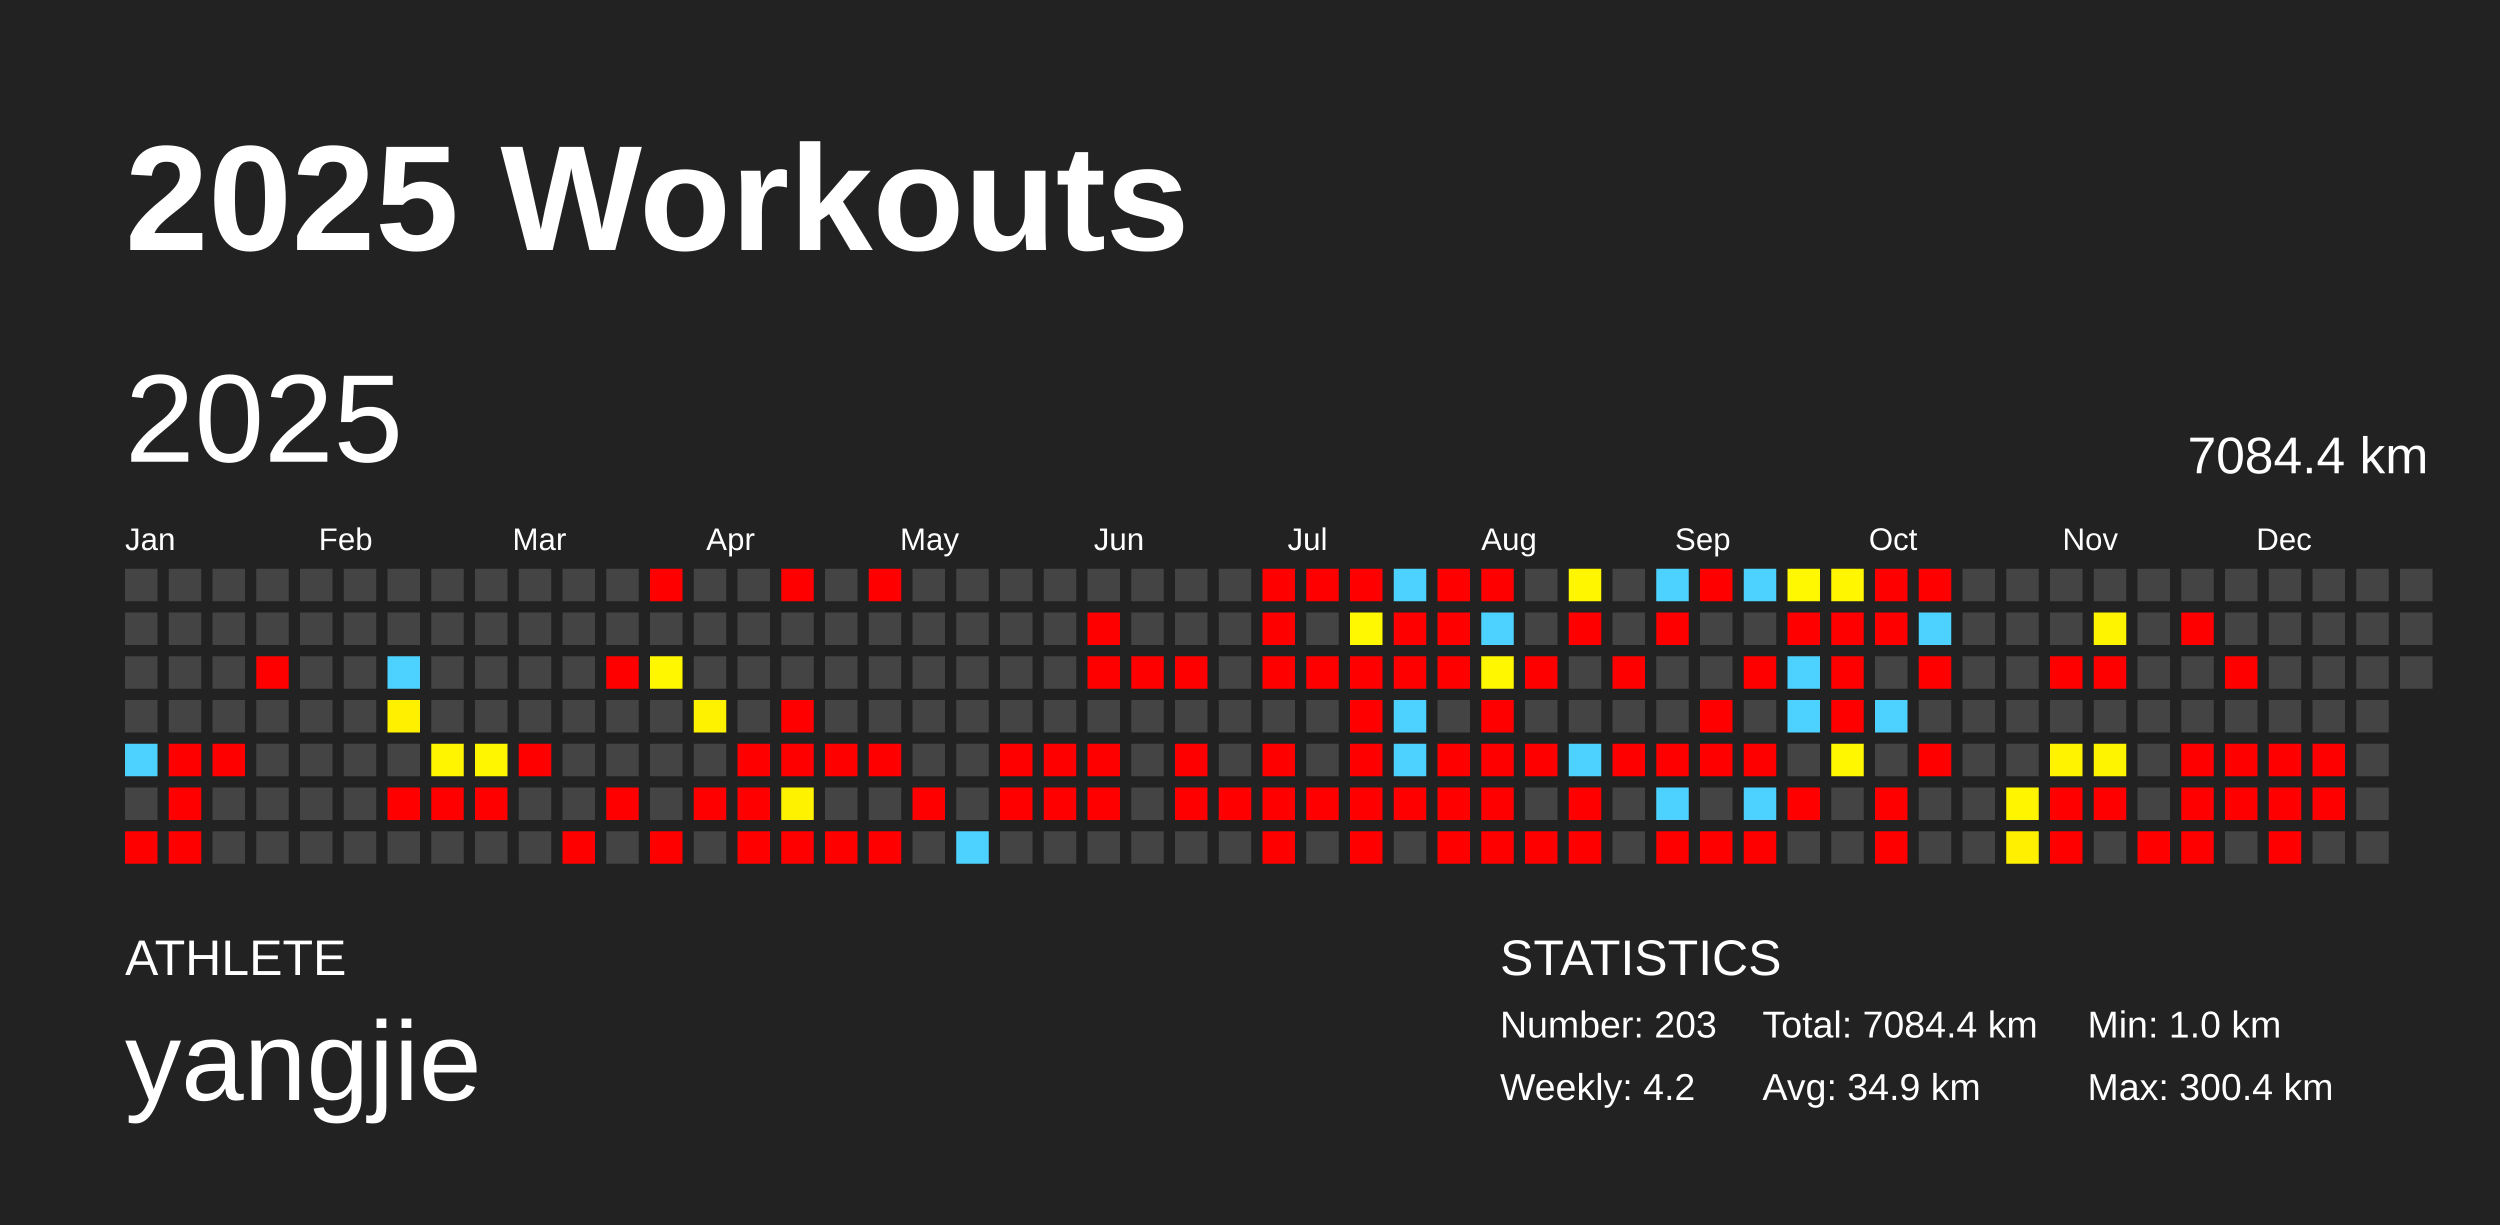
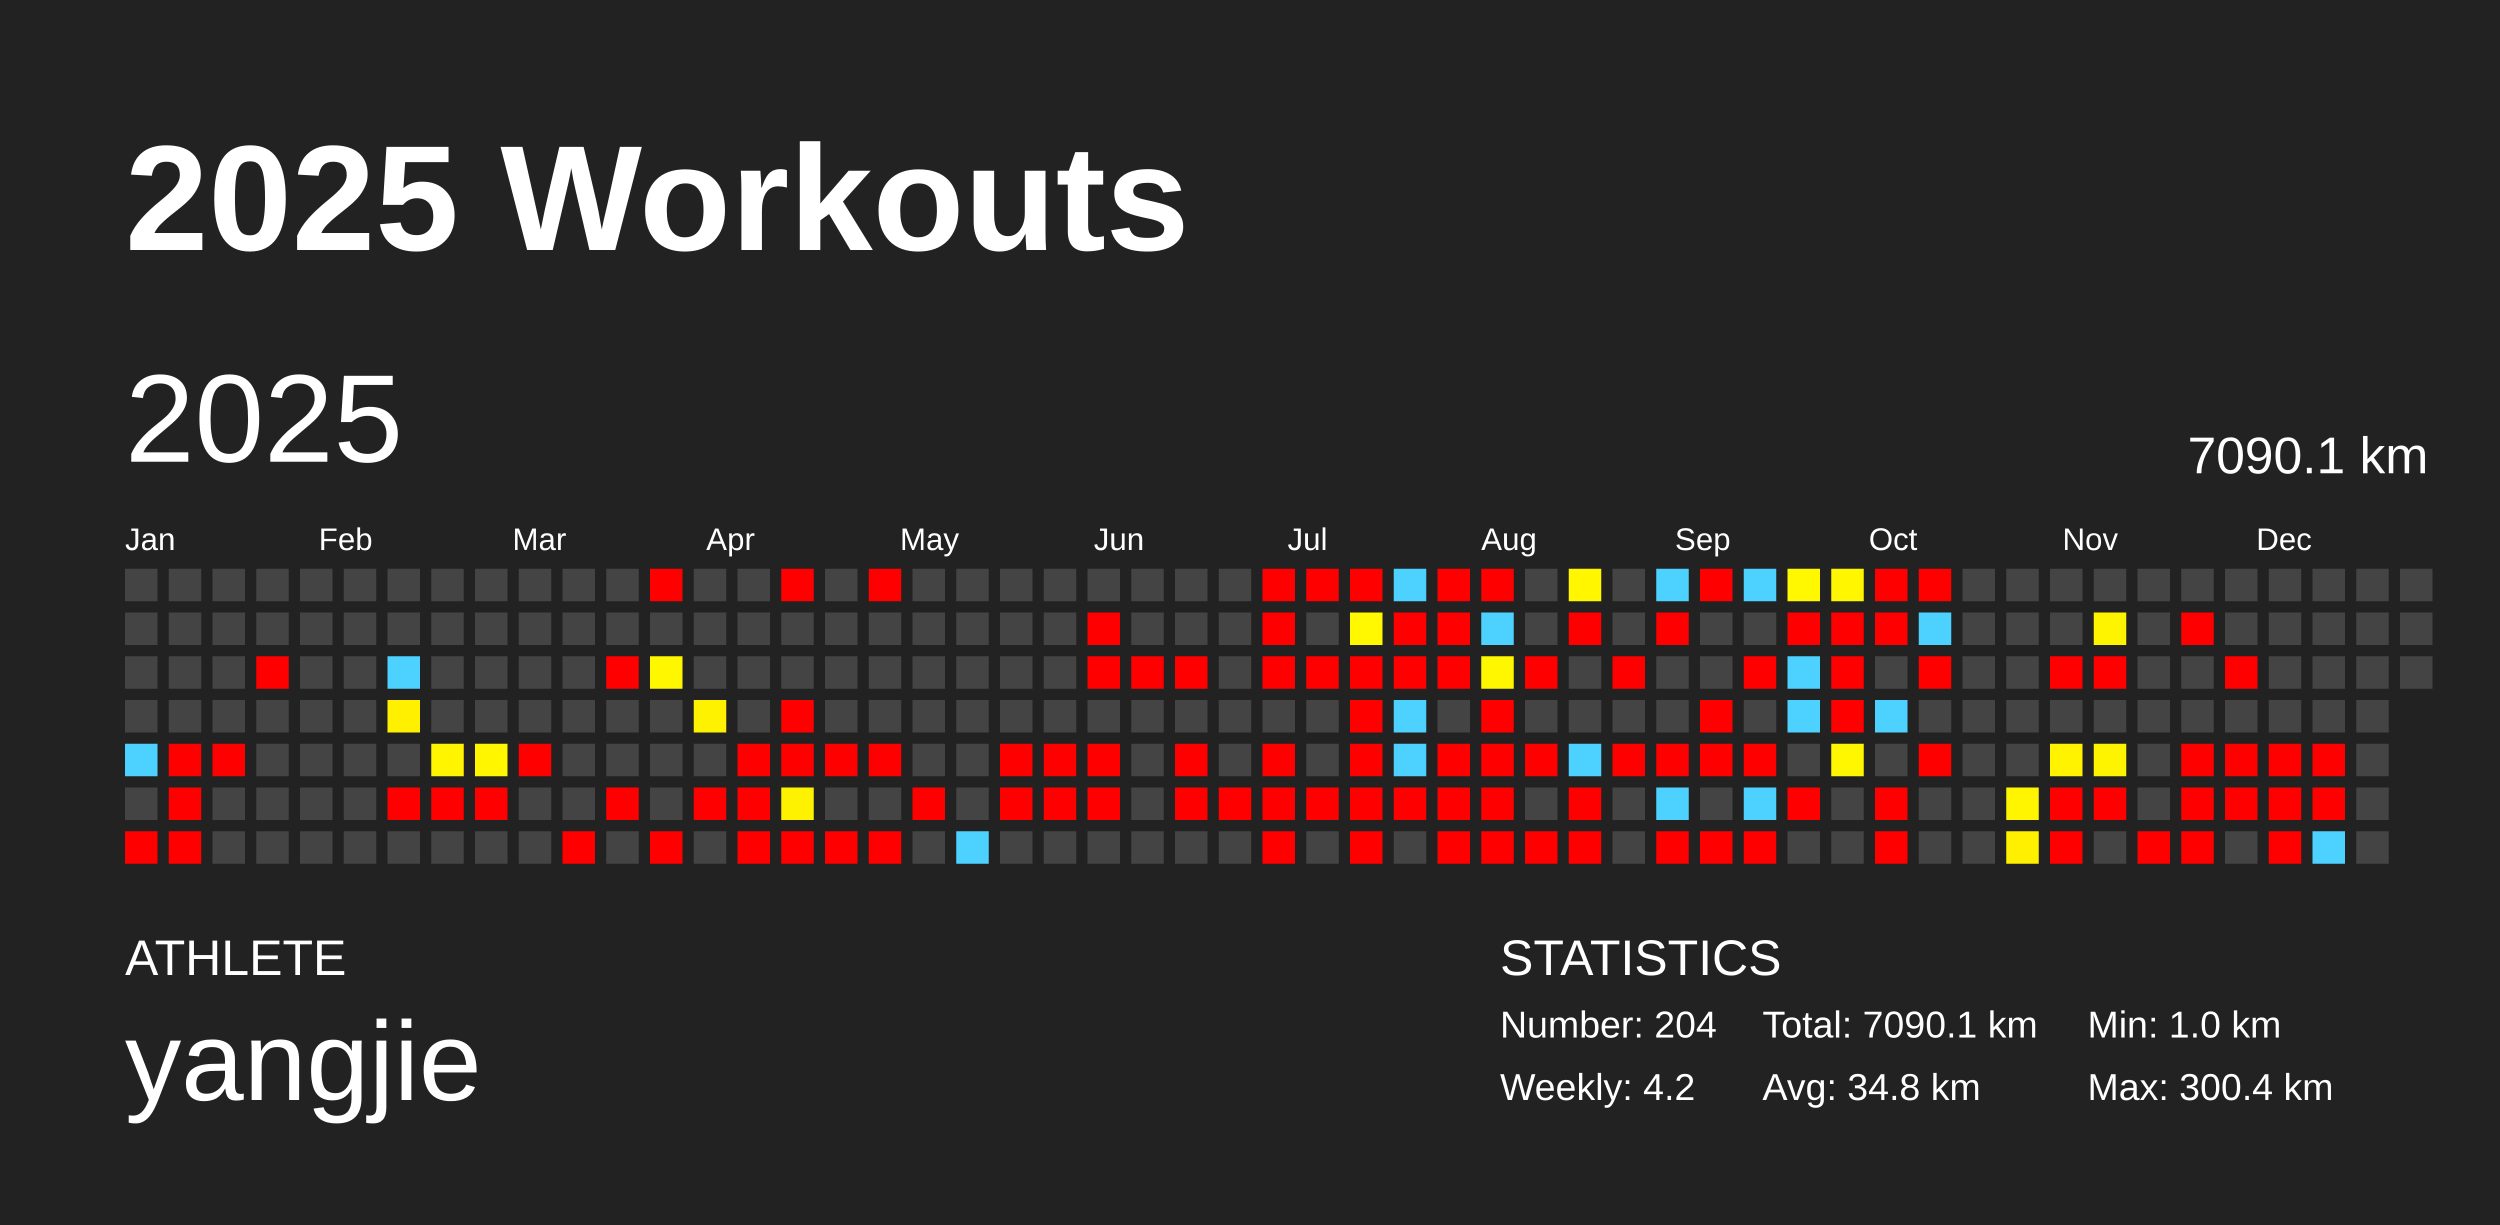
<svg xmlns="http://www.w3.org/2000/svg" baseProfile="full" height="98mm" version="1.1" viewBox="0,0,200,98" width="200mm">
  <defs />
  <rect fill="#222222" height="98" width="200" x="0" y="0" />
  <text fill="#FFFFFF" style="font-size:12px; font-family:Arial; font-weight:bold;" x="10" y="20">2025 Workouts</text>
  <text fill="#FFFFFF" style="font-size:4px; font-family:Arial" x="10" y="78">ATHLETE</text>
  <text fill="#FFFFFF" style="font-size:9px; font-family:Arial" x="10" y="88">yangjie</text>
  <text fill="#FFFFFF" style="font-size:4px; font-family:Arial" x="120" y="78">STATISTICS</text>
-   <text fill="#FFFFFF" style="font-size:3px; font-family:Arial" x="120" y="83">Number: 203</text>
+   <text fill="#FFFFFF" style="font-size:3px; font-family:Arial" x="120" y="83">Number: 204</text>
  <text fill="#FFFFFF" style="font-size:3px; font-family:Arial" x="120" y="88">Weekly: 4.2</text>
-   <text fill="#FFFFFF" style="font-size:3px; font-family:Arial" x="141" y="83">Total: 7084.4 km</text>
-   <text fill="#FFFFFF" style="font-size:3px; font-family:Arial" x="141" y="88">Avg: 34.9 km</text>
+   <text fill="#FFFFFF" style="font-size:3px; font-family:Arial" x="141" y="83">Total: 7090.1 km</text>
+   <text fill="#FFFFFF" style="font-size:3px; font-family:Arial" x="141" y="88">Avg: 34.8 km</text>
  <text fill="#FFFFFF" style="font-size:3px; font-family:Arial" x="167" y="83">Min: 1.0 km</text>
  <text fill="#FFFFFF" style="font-size:3px; font-family:Arial" x="167" y="88">Max: 300.4 km</text>
  <text dominant-baseline="hanging" fill="#FFFFFF" style="font-size:10.0px; font-family:Arial;" x="10" y="30">2025</text>
-   <text dominant-baseline="hanging" fill="#FFFFFF" style="font-size:4.125px; font-family:Arial;" x="175" y="35">7084.4 km</text>
+   <text dominant-baseline="hanging" fill="#FFFFFF" style="font-size:4.125px; font-family:Arial;" x="175" y="35">7090.1 km</text>
  <text fill="#FFFFFF" style="font-size:2.5px; font-family:Arial" x="10.0" y="44">Jan</text>
  <text fill="#FFFFFF" style="font-size:2.5px; font-family:Arial" x="25.5" y="44">Feb</text>
  <text fill="#FFFFFF" style="font-size:2.5px; font-family:Arial" x="41.0" y="44">Mar</text>
  <text fill="#FFFFFF" style="font-size:2.5px; font-family:Arial" x="56.5" y="44">Apr</text>
  <text fill="#FFFFFF" style="font-size:2.5px; font-family:Arial" x="72.0" y="44">May</text>
  <text fill="#FFFFFF" style="font-size:2.5px; font-family:Arial" x="87.5" y="44">Jun</text>
  <text fill="#FFFFFF" style="font-size:2.5px; font-family:Arial" x="103.0" y="44">Jul</text>
  <text fill="#FFFFFF" style="font-size:2.5px; font-family:Arial" x="118.5" y="44">Aug</text>
  <text fill="#FFFFFF" style="font-size:2.5px; font-family:Arial" x="134.0" y="44">Sep</text>
  <text fill="#FFFFFF" style="font-size:2.5px; font-family:Arial" x="149.5" y="44">Oct</text>
  <text fill="#FFFFFF" style="font-size:2.5px; font-family:Arial" x="165.0" y="44">Nov</text>
  <text fill="#FFFFFF" style="font-size:2.5px; font-family:Arial" x="180.5" y="44">Dec</text>
  <rect fill="#444444" height="2.6" width="2.6" x="10.0" y="45.5" />
  <rect fill="#444444" height="2.6" width="2.6" x="10.0" y="49.0" />
  <rect fill="#444444" height="2.6" width="2.6" x="10.0" y="52.5" />
  <rect fill="#444444" height="2.6" width="2.6" x="10.0" y="56.0" />
  <rect fill="#4dd2ff" height="2.6" width="2.6" x="10.0" y="59.5" />
  <rect fill="#444444" height="2.6" width="2.6" x="10.0" y="63.0" />
  <rect fill="red" height="2.6" width="2.6" x="10.0" y="66.5" />
  <rect fill="#444444" height="2.6" width="2.6" x="13.5" y="45.5" />
  <rect fill="#444444" height="2.6" width="2.6" x="13.5" y="49.0" />
  <rect fill="#444444" height="2.6" width="2.6" x="13.5" y="52.5" />
  <rect fill="#444444" height="2.6" width="2.6" x="13.5" y="56.0" />
  <rect fill="red" height="2.6" width="2.6" x="13.5" y="59.5" />
  <rect fill="red" height="2.6" width="2.6" x="13.5" y="63.0" />
  <rect fill="red" height="2.6" width="2.6" x="13.5" y="66.5" />
  <rect fill="#444444" height="2.6" width="2.6" x="17.0" y="45.5" />
  <rect fill="#444444" height="2.6" width="2.6" x="17.0" y="49.0" />
  <rect fill="#444444" height="2.6" width="2.6" x="17.0" y="52.5" />
  <rect fill="#444444" height="2.6" width="2.6" x="17.0" y="56.0" />
  <rect fill="red" height="2.6" width="2.6" x="17.0" y="59.5" />
  <rect fill="#444444" height="2.6" width="2.6" x="17.0" y="63.0" />
  <rect fill="#444444" height="2.6" width="2.6" x="17.0" y="66.5" />
  <rect fill="#444444" height="2.6" width="2.6" x="20.5" y="45.5" />
  <rect fill="#444444" height="2.6" width="2.6" x="20.5" y="49.0" />
  <rect fill="red" height="2.6" width="2.6" x="20.5" y="52.5" />
  <rect fill="#444444" height="2.6" width="2.6" x="20.5" y="56.0" />
  <rect fill="#444444" height="2.6" width="2.6" x="20.5" y="59.5" />
  <rect fill="#444444" height="2.6" width="2.6" x="20.5" y="63.0" />
  <rect fill="#444444" height="2.6" width="2.6" x="20.5" y="66.5" />
  <rect fill="#444444" height="2.6" width="2.6" x="24.0" y="45.5" />
  <rect fill="#444444" height="2.6" width="2.6" x="24.0" y="49.0" />
  <rect fill="#444444" height="2.6" width="2.6" x="24.0" y="52.5" />
  <rect fill="#444444" height="2.6" width="2.6" x="24.0" y="56.0" />
  <rect fill="#444444" height="2.6" width="2.6" x="24.0" y="59.5" />
  <rect fill="#444444" height="2.6" width="2.6" x="24.0" y="63.0" />
  <rect fill="#444444" height="2.6" width="2.6" x="24.0" y="66.5" />
  <rect fill="#444444" height="2.6" width="2.6" x="27.5" y="45.5" />
  <rect fill="#444444" height="2.6" width="2.6" x="27.5" y="49.0" />
  <rect fill="#444444" height="2.6" width="2.6" x="27.5" y="52.5" />
  <rect fill="#444444" height="2.6" width="2.6" x="27.5" y="56.0" />
  <rect fill="#444444" height="2.6" width="2.6" x="27.5" y="59.5" />
  <rect fill="#444444" height="2.6" width="2.6" x="27.5" y="63.0" />
  <rect fill="#444444" height="2.6" width="2.6" x="27.5" y="66.5" />
  <rect fill="#444444" height="2.6" width="2.6" x="31.0" y="45.5" />
  <rect fill="#444444" height="2.6" width="2.6" x="31.0" y="49.0" />
  <rect fill="#4dd2ff" height="2.6" width="2.6" x="31.0" y="52.5" />
  <rect fill="#fff000" height="2.6" width="2.6" x="31.0" y="56.0" />
  <rect fill="#444444" height="2.6" width="2.6" x="31.0" y="59.5" />
  <rect fill="red" height="2.6" width="2.6" x="31.0" y="63.0" />
  <rect fill="#444444" height="2.6" width="2.6" x="31.0" y="66.5" />
  <rect fill="#444444" height="2.6" width="2.6" x="34.5" y="45.5" />
  <rect fill="#444444" height="2.6" width="2.6" x="34.5" y="49.0" />
  <rect fill="#444444" height="2.6" width="2.6" x="34.5" y="52.5" />
  <rect fill="#444444" height="2.6" width="2.6" x="34.5" y="56.0" />
  <rect fill="#fff500" height="2.6" width="2.6" x="34.5" y="59.5" />
  <rect fill="red" height="2.6" width="2.6" x="34.5" y="63.0" />
  <rect fill="#444444" height="2.6" width="2.6" x="34.5" y="66.5" />
  <rect fill="#444444" height="2.6" width="2.6" x="38.0" y="45.5" />
  <rect fill="#444444" height="2.6" width="2.6" x="38.0" y="49.0" />
  <rect fill="#444444" height="2.6" width="2.6" x="38.0" y="52.5" />
  <rect fill="#444444" height="2.6" width="2.6" x="38.0" y="56.0" />
  <rect fill="#fff600" height="2.6" width="2.6" x="38.0" y="59.5" />
  <rect fill="red" height="2.6" width="2.6" x="38.0" y="63.0" />
  <rect fill="#444444" height="2.6" width="2.6" x="38.0" y="66.5" />
  <rect fill="#444444" height="2.6" width="2.6" x="41.5" y="45.5" />
  <rect fill="#444444" height="2.6" width="2.6" x="41.5" y="49.0" />
  <rect fill="#444444" height="2.6" width="2.6" x="41.5" y="52.5" />
  <rect fill="#444444" height="2.6" width="2.6" x="41.5" y="56.0" />
  <rect fill="red" height="2.6" width="2.6" x="41.5" y="59.5" />
  <rect fill="#444444" height="2.6" width="2.6" x="41.5" y="63.0" />
  <rect fill="#444444" height="2.6" width="2.6" x="41.5" y="66.5" />
  <rect fill="#444444" height="2.6" width="2.6" x="45.0" y="45.5" />
  <rect fill="#444444" height="2.6" width="2.6" x="45.0" y="49.0" />
  <rect fill="#444444" height="2.6" width="2.6" x="45.0" y="52.5" />
  <rect fill="#444444" height="2.6" width="2.6" x="45.0" y="56.0" />
  <rect fill="#444444" height="2.6" width="2.6" x="45.0" y="59.5" />
  <rect fill="#444444" height="2.6" width="2.6" x="45.0" y="63.0" />
  <rect fill="red" height="2.6" width="2.6" x="45.0" y="66.5" />
  <rect fill="#444444" height="2.6" width="2.6" x="48.5" y="45.5" />
  <rect fill="#444444" height="2.6" width="2.6" x="48.5" y="49.0" />
  <rect fill="red" height="2.6" width="2.6" x="48.5" y="52.5" />
  <rect fill="#444444" height="2.6" width="2.6" x="48.5" y="56.0" />
  <rect fill="#444444" height="2.6" width="2.6" x="48.5" y="59.5" />
  <rect fill="red" height="2.6" width="2.6" x="48.5" y="63.0" />
  <rect fill="#444444" height="2.6" width="2.6" x="48.5" y="66.5" />
  <rect fill="red" height="2.6" width="2.6" x="52.0" y="45.5" />
  <rect fill="#444444" height="2.6" width="2.6" x="52.0" y="49.0" />
  <rect fill="#fff700" height="2.6" width="2.6" x="52.0" y="52.5" />
  <rect fill="#444444" height="2.6" width="2.6" x="52.0" y="56.0" />
  <rect fill="#444444" height="2.6" width="2.6" x="52.0" y="59.5" />
  <rect fill="#444444" height="2.6" width="2.6" x="52.0" y="63.0" />
  <rect fill="red" height="2.6" width="2.6" x="52.0" y="66.5" />
  <rect fill="#444444" height="2.6" width="2.6" x="55.5" y="45.5" />
  <rect fill="#444444" height="2.6" width="2.6" x="55.5" y="49.0" />
  <rect fill="#444444" height="2.6" width="2.6" x="55.5" y="52.5" />
  <rect fill="#fff200" height="2.6" width="2.6" x="55.5" y="56.0" />
  <rect fill="#444444" height="2.6" width="2.6" x="55.5" y="59.5" />
  <rect fill="red" height="2.6" width="2.6" x="55.5" y="63.0" />
  <rect fill="#444444" height="2.6" width="2.6" x="55.5" y="66.5" />
  <rect fill="#444444" height="2.6" width="2.6" x="59.0" y="45.5" />
  <rect fill="#444444" height="2.6" width="2.6" x="59.0" y="49.0" />
  <rect fill="#444444" height="2.6" width="2.6" x="59.0" y="52.5" />
  <rect fill="#444444" height="2.6" width="2.6" x="59.0" y="56.0" />
  <rect fill="red" height="2.6" width="2.6" x="59.0" y="59.5" />
  <rect fill="red" height="2.6" width="2.6" x="59.0" y="63.0" />
  <rect fill="red" height="2.6" width="2.6" x="59.0" y="66.5" />
  <rect fill="red" height="2.6" width="2.6" x="62.5" y="45.5" />
  <rect fill="#444444" height="2.6" width="2.6" x="62.5" y="49.0" />
  <rect fill="#444444" height="2.6" width="2.6" x="62.5" y="52.5" />
  <rect fill="red" height="2.6" width="2.6" x="62.5" y="56.0" />
  <rect fill="red" height="2.6" width="2.6" x="62.5" y="59.5" />
  <rect fill="#fff200" height="2.6" width="2.6" x="62.5" y="63.0" />
  <rect fill="red" height="2.6" width="2.6" x="62.5" y="66.5" />
  <rect fill="#444444" height="2.6" width="2.6" x="66.0" y="45.5" />
  <rect fill="#444444" height="2.6" width="2.6" x="66.0" y="49.0" />
  <rect fill="#444444" height="2.6" width="2.6" x="66.0" y="52.5" />
  <rect fill="#444444" height="2.6" width="2.6" x="66.0" y="56.0" />
  <rect fill="red" height="2.6" width="2.6" x="66.0" y="59.5" />
  <rect fill="#444444" height="2.6" width="2.6" x="66.0" y="63.0" />
  <rect fill="red" height="2.6" width="2.6" x="66.0" y="66.5" />
  <rect fill="red" height="2.6" width="2.6" x="69.5" y="45.5" />
  <rect fill="#444444" height="2.6" width="2.6" x="69.5" y="49.0" />
  <rect fill="#444444" height="2.6" width="2.6" x="69.5" y="52.5" />
  <rect fill="#444444" height="2.6" width="2.6" x="69.5" y="56.0" />
  <rect fill="red" height="2.6" width="2.6" x="69.5" y="59.5" />
  <rect fill="#444444" height="2.6" width="2.6" x="69.5" y="63.0" />
  <rect fill="red" height="2.6" width="2.6" x="69.5" y="66.5" />
  <rect fill="#444444" height="2.6" width="2.6" x="73.0" y="45.5" />
  <rect fill="#444444" height="2.6" width="2.6" x="73.0" y="49.0" />
  <rect fill="#444444" height="2.6" width="2.6" x="73.0" y="52.5" />
  <rect fill="#444444" height="2.6" width="2.6" x="73.0" y="56.0" />
  <rect fill="#444444" height="2.6" width="2.6" x="73.0" y="59.5" />
  <rect fill="red" height="2.6" width="2.6" x="73.0" y="63.0" />
  <rect fill="#444444" height="2.6" width="2.6" x="73.0" y="66.5" />
  <rect fill="#444444" height="2.6" width="2.6" x="76.5" y="45.5" />
  <rect fill="#444444" height="2.6" width="2.6" x="76.5" y="49.0" />
  <rect fill="#444444" height="2.6" width="2.6" x="76.5" y="52.5" />
  <rect fill="#444444" height="2.6" width="2.6" x="76.5" y="56.0" />
  <rect fill="#444444" height="2.6" width="2.6" x="76.5" y="59.5" />
  <rect fill="#444444" height="2.6" width="2.6" x="76.5" y="63.0" />
  <rect fill="#4dd2ff" height="2.6" width="2.6" x="76.5" y="66.5" />
  <rect fill="#444444" height="2.6" width="2.6" x="80.0" y="45.5" />
  <rect fill="#444444" height="2.6" width="2.6" x="80.0" y="49.0" />
  <rect fill="#444444" height="2.6" width="2.6" x="80.0" y="52.5" />
  <rect fill="#444444" height="2.6" width="2.6" x="80.0" y="56.0" />
  <rect fill="red" height="2.6" width="2.6" x="80.0" y="59.5" />
  <rect fill="red" height="2.6" width="2.6" x="80.0" y="63.0" />
  <rect fill="#444444" height="2.6" width="2.6" x="80.0" y="66.5" />
  <rect fill="#444444" height="2.6" width="2.6" x="83.5" y="45.5" />
  <rect fill="#444444" height="2.6" width="2.6" x="83.5" y="49.0" />
  <rect fill="#444444" height="2.6" width="2.6" x="83.5" y="52.5" />
  <rect fill="#444444" height="2.6" width="2.6" x="83.5" y="56.0" />
  <rect fill="red" height="2.6" width="2.6" x="83.5" y="59.5" />
  <rect fill="red" height="2.6" width="2.6" x="83.5" y="63.0" />
  <rect fill="#444444" height="2.6" width="2.6" x="83.5" y="66.5" />
  <rect fill="#444444" height="2.6" width="2.6" x="87.0" y="45.5" />
  <rect fill="red" height="2.6" width="2.6" x="87.0" y="49.0" />
  <rect fill="red" height="2.6" width="2.6" x="87.0" y="52.5" />
  <rect fill="#444444" height="2.6" width="2.6" x="87.0" y="56.0" />
  <rect fill="red" height="2.6" width="2.6" x="87.0" y="59.5" />
  <rect fill="red" height="2.6" width="2.6" x="87.0" y="63.0" />
  <rect fill="#444444" height="2.6" width="2.6" x="87.0" y="66.5" />
  <rect fill="#444444" height="2.6" width="2.6" x="90.5" y="45.5" />
  <rect fill="#444444" height="2.6" width="2.6" x="90.5" y="49.0" />
  <rect fill="red" height="2.6" width="2.6" x="90.5" y="52.5" />
  <rect fill="#444444" height="2.6" width="2.6" x="90.5" y="56.0" />
  <rect fill="#444444" height="2.6" width="2.6" x="90.5" y="59.5" />
  <rect fill="#444444" height="2.6" width="2.6" x="90.5" y="63.0" />
  <rect fill="#444444" height="2.6" width="2.6" x="90.5" y="66.5" />
  <rect fill="#444444" height="2.6" width="2.6" x="94.0" y="45.5" />
  <rect fill="#444444" height="2.6" width="2.6" x="94.0" y="49.0" />
  <rect fill="red" height="2.6" width="2.6" x="94.0" y="52.5" />
  <rect fill="#444444" height="2.6" width="2.6" x="94.0" y="56.0" />
  <rect fill="red" height="2.6" width="2.6" x="94.0" y="59.5" />
  <rect fill="red" height="2.6" width="2.6" x="94.0" y="63.0" />
  <rect fill="#444444" height="2.6" width="2.6" x="94.0" y="66.5" />
  <rect fill="#444444" height="2.6" width="2.6" x="97.5" y="45.5" />
  <rect fill="#444444" height="2.6" width="2.6" x="97.5" y="49.0" />
  <rect fill="#444444" height="2.6" width="2.6" x="97.5" y="52.5" />
  <rect fill="#444444" height="2.6" width="2.6" x="97.5" y="56.0" />
  <rect fill="#444444" height="2.6" width="2.6" x="97.5" y="59.5" />
  <rect fill="red" height="2.6" width="2.6" x="97.5" y="63.0" />
  <rect fill="#444444" height="2.6" width="2.6" x="97.5" y="66.5" />
  <rect fill="red" height="2.6" width="2.6" x="101.0" y="45.5" />
  <rect fill="red" height="2.6" width="2.6" x="101.0" y="49.0" />
  <rect fill="red" height="2.6" width="2.6" x="101.0" y="52.5" />
  <rect fill="#444444" height="2.6" width="2.6" x="101.0" y="56.0" />
  <rect fill="red" height="2.6" width="2.6" x="101.0" y="59.5" />
  <rect fill="red" height="2.6" width="2.6" x="101.0" y="63.0" />
  <rect fill="red" height="2.6" width="2.6" x="101.0" y="66.5" />
  <rect fill="red" height="2.6" width="2.6" x="104.5" y="45.5" />
  <rect fill="#444444" height="2.6" width="2.6" x="104.5" y="49.0" />
  <rect fill="red" height="2.6" width="2.6" x="104.5" y="52.5" />
  <rect fill="#444444" height="2.6" width="2.6" x="104.5" y="56.0" />
  <rect fill="#444444" height="2.6" width="2.6" x="104.5" y="59.5" />
  <rect fill="red" height="2.6" width="2.6" x="104.5" y="63.0" />
  <rect fill="#444444" height="2.6" width="2.6" x="104.5" y="66.5" />
  <rect fill="red" height="2.6" width="2.6" x="108.0" y="45.5" />
  <rect fill="#fff800" height="2.6" width="2.6" x="108.0" y="49.0" />
  <rect fill="red" height="2.6" width="2.6" x="108.0" y="52.5" />
  <rect fill="red" height="2.6" width="2.6" x="108.0" y="56.0" />
  <rect fill="red" height="2.6" width="2.6" x="108.0" y="59.5" />
  <rect fill="red" height="2.6" width="2.6" x="108.0" y="63.0" />
  <rect fill="red" height="2.6" width="2.6" x="108.0" y="66.5" />
  <rect fill="#4dd2ff" height="2.6" width="2.6" x="111.5" y="45.5" />
  <rect fill="red" height="2.6" width="2.6" x="111.5" y="49.0" />
  <rect fill="red" height="2.6" width="2.6" x="111.5" y="52.5" />
  <rect fill="#4dd2ff" height="2.6" width="2.6" x="111.5" y="56.0" />
  <rect fill="#4dd2ff" height="2.6" width="2.6" x="111.5" y="59.5" />
  <rect fill="red" height="2.6" width="2.6" x="111.5" y="63.0" />
  <rect fill="#444444" height="2.6" width="2.6" x="111.5" y="66.5" />
  <rect fill="red" height="2.6" width="2.6" x="115.0" y="45.5" />
  <rect fill="red" height="2.6" width="2.6" x="115.0" y="49.0" />
  <rect fill="red" height="2.6" width="2.6" x="115.0" y="52.5" />
  <rect fill="#444444" height="2.6" width="2.6" x="115.0" y="56.0" />
  <rect fill="red" height="2.6" width="2.6" x="115.0" y="59.5" />
  <rect fill="red" height="2.6" width="2.6" x="115.0" y="63.0" />
  <rect fill="red" height="2.6" width="2.6" x="115.0" y="66.5" />
  <rect fill="red" height="2.6" width="2.6" x="118.5" y="45.5" />
  <rect fill="#4dd2ff" height="2.6" width="2.6" x="118.5" y="49.0" />
  <rect fill="#fff700" height="2.6" width="2.6" x="118.5" y="52.5" />
  <rect fill="red" height="2.6" width="2.6" x="118.5" y="56.0" />
  <rect fill="red" height="2.6" width="2.6" x="118.5" y="59.5" />
  <rect fill="red" height="2.6" width="2.6" x="118.5" y="63.0" />
  <rect fill="red" height="2.6" width="2.6" x="118.5" y="66.5" />
  <rect fill="#444444" height="2.6" width="2.6" x="122.0" y="45.5" />
  <rect fill="#444444" height="2.6" width="2.6" x="122.0" y="49.0" />
  <rect fill="red" height="2.6" width="2.6" x="122.0" y="52.5" />
  <rect fill="#444444" height="2.6" width="2.6" x="122.0" y="56.0" />
  <rect fill="red" height="2.6" width="2.6" x="122.0" y="59.5" />
  <rect fill="#444444" height="2.6" width="2.6" x="122.0" y="63.0" />
  <rect fill="red" height="2.6" width="2.6" x="122.0" y="66.5" />
  <rect fill="#fff600" height="2.6" width="2.6" x="125.5" y="45.5" />
  <rect fill="red" height="2.6" width="2.6" x="125.5" y="49.0" />
  <rect fill="#444444" height="2.6" width="2.6" x="125.5" y="52.5" />
  <rect fill="#444444" height="2.6" width="2.6" x="125.5" y="56.0" />
  <rect fill="#4dd2ff" height="2.6" width="2.6" x="125.5" y="59.5" />
  <rect fill="red" height="2.6" width="2.6" x="125.5" y="63.0" />
  <rect fill="red" height="2.6" width="2.6" x="125.5" y="66.5" />
  <rect fill="#444444" height="2.6" width="2.6" x="129.0" y="45.5" />
  <rect fill="#444444" height="2.6" width="2.6" x="129.0" y="49.0" />
  <rect fill="red" height="2.6" width="2.6" x="129.0" y="52.5" />
  <rect fill="#444444" height="2.6" width="2.6" x="129.0" y="56.0" />
  <rect fill="red" height="2.6" width="2.6" x="129.0" y="59.5" />
  <rect fill="#444444" height="2.6" width="2.6" x="129.0" y="63.0" />
  <rect fill="#444444" height="2.6" width="2.6" x="129.0" y="66.5" />
  <rect fill="#4dd2ff" height="2.6" width="2.6" x="132.5" y="45.5" />
  <rect fill="red" height="2.6" width="2.6" x="132.5" y="49.0" />
  <rect fill="#444444" height="2.6" width="2.6" x="132.5" y="52.5" />
  <rect fill="#444444" height="2.6" width="2.6" x="132.5" y="56.0" />
  <rect fill="red" height="2.6" width="2.6" x="132.5" y="59.5" />
  <rect fill="#4dd2ff" height="2.6" width="2.6" x="132.5" y="63.0" />
  <rect fill="red" height="2.6" width="2.6" x="132.5" y="66.5" />
  <rect fill="red" height="2.6" width="2.6" x="136.0" y="45.5" />
  <rect fill="#444444" height="2.6" width="2.6" x="136.0" y="49.0" />
  <rect fill="#444444" height="2.6" width="2.6" x="136.0" y="52.5" />
  <rect fill="red" height="2.6" width="2.6" x="136.0" y="56.0" />
  <rect fill="red" height="2.6" width="2.6" x="136.0" y="59.5" />
  <rect fill="#444444" height="2.6" width="2.6" x="136.0" y="63.0" />
  <rect fill="red" height="2.6" width="2.6" x="136.0" y="66.5" />
  <rect fill="#4dd2ff" height="2.6" width="2.6" x="139.5" y="45.5" />
  <rect fill="#444444" height="2.6" width="2.6" x="139.5" y="49.0" />
  <rect fill="red" height="2.6" width="2.6" x="139.5" y="52.5" />
  <rect fill="#444444" height="2.6" width="2.6" x="139.5" y="56.0" />
  <rect fill="red" height="2.6" width="2.6" x="139.5" y="59.5" />
  <rect fill="#4dd2ff" height="2.6" width="2.6" x="139.5" y="63.0" />
  <rect fill="red" height="2.6" width="2.6" x="139.5" y="66.5" />
  <rect fill="#fff800" height="2.6" width="2.6" x="143.0" y="45.5" />
  <rect fill="red" height="2.6" width="2.6" x="143.0" y="49.0" />
  <rect fill="#4dd2ff" height="2.6" width="2.6" x="143.0" y="52.5" />
  <rect fill="#4dd2ff" height="2.6" width="2.6" x="143.0" y="56.0" />
  <rect fill="#444444" height="2.6" width="2.6" x="143.0" y="59.5" />
  <rect fill="red" height="2.6" width="2.6" x="143.0" y="63.0" />
  <rect fill="#444444" height="2.6" width="2.6" x="143.0" y="66.5" />
  <rect fill="#fff600" height="2.6" width="2.6" x="146.5" y="45.5" />
  <rect fill="red" height="2.6" width="2.6" x="146.5" y="49.0" />
  <rect fill="red" height="2.6" width="2.6" x="146.5" y="52.5" />
  <rect fill="red" height="2.6" width="2.6" x="146.5" y="56.0" />
  <rect fill="#fff700" height="2.6" width="2.6" x="146.5" y="59.5" />
  <rect fill="#444444" height="2.6" width="2.6" x="146.5" y="63.0" />
  <rect fill="#444444" height="2.6" width="2.6" x="146.5" y="66.5" />
  <rect fill="red" height="2.6" width="2.6" x="150.0" y="45.5" />
  <rect fill="red" height="2.6" width="2.6" x="150.0" y="49.0" />
  <rect fill="#444444" height="2.6" width="2.6" x="150.0" y="52.5" />
  <rect fill="#4dd2ff" height="2.6" width="2.6" x="150.0" y="56.0" />
  <rect fill="#444444" height="2.6" width="2.6" x="150.0" y="59.5" />
  <rect fill="red" height="2.6" width="2.6" x="150.0" y="63.0" />
  <rect fill="red" height="2.6" width="2.6" x="150.0" y="66.5" />
  <rect fill="red" height="2.6" width="2.6" x="153.5" y="45.5" />
  <rect fill="#4dd2ff" height="2.6" width="2.6" x="153.5" y="49.0" />
  <rect fill="red" height="2.6" width="2.6" x="153.5" y="52.5" />
  <rect fill="#444444" height="2.6" width="2.6" x="153.5" y="56.0" />
  <rect fill="red" height="2.6" width="2.6" x="153.5" y="59.5" />
  <rect fill="#444444" height="2.6" width="2.6" x="153.5" y="63.0" />
  <rect fill="#444444" height="2.6" width="2.6" x="153.5" y="66.5" />
  <rect fill="#444444" height="2.6" width="2.6" x="157.0" y="45.5" />
  <rect fill="#444444" height="2.6" width="2.6" x="157.0" y="49.0" />
  <rect fill="#444444" height="2.6" width="2.6" x="157.0" y="52.5" />
  <rect fill="#444444" height="2.6" width="2.6" x="157.0" y="56.0" />
  <rect fill="#444444" height="2.6" width="2.6" x="157.0" y="59.5" />
  <rect fill="#444444" height="2.6" width="2.6" x="157.0" y="63.0" />
  <rect fill="#444444" height="2.6" width="2.6" x="157.0" y="66.5" />
  <rect fill="#444444" height="2.6" width="2.6" x="160.5" y="45.5" />
  <rect fill="#444444" height="2.6" width="2.6" x="160.5" y="49.0" />
  <rect fill="#444444" height="2.6" width="2.6" x="160.5" y="52.5" />
  <rect fill="#444444" height="2.6" width="2.6" x="160.5" y="56.0" />
  <rect fill="#444444" height="2.6" width="2.6" x="160.5" y="59.5" />
  <rect fill="#fff500" height="2.6" width="2.6" x="160.5" y="63.0" />
  <rect fill="#fff000" height="2.6" width="2.6" x="160.5" y="66.5" />
  <rect fill="#444444" height="2.6" width="2.6" x="164.0" y="45.5" />
  <rect fill="#444444" height="2.6" width="2.6" x="164.0" y="49.0" />
  <rect fill="red" height="2.6" width="2.6" x="164.0" y="52.5" />
  <rect fill="#444444" height="2.6" width="2.6" x="164.0" y="56.0" />
  <rect fill="#fff300" height="2.6" width="2.6" x="164.0" y="59.5" />
  <rect fill="red" height="2.6" width="2.6" x="164.0" y="63.0" />
  <rect fill="red" height="2.6" width="2.6" x="164.0" y="66.5" />
  <rect fill="#444444" height="2.6" width="2.6" x="167.5" y="45.5" />
  <rect fill="#fff400" height="2.6" width="2.6" x="167.5" y="49.0" />
  <rect fill="red" height="2.6" width="2.6" x="167.5" y="52.5" />
  <rect fill="#444444" height="2.6" width="2.6" x="167.5" y="56.0" />
  <rect fill="#fff400" height="2.6" width="2.6" x="167.5" y="59.5" />
  <rect fill="red" height="2.6" width="2.6" x="167.5" y="63.0" />
  <rect fill="#444444" height="2.6" width="2.6" x="167.5" y="66.5" />
  <rect fill="#444444" height="2.6" width="2.6" x="171.0" y="45.5" />
  <rect fill="#444444" height="2.6" width="2.6" x="171.0" y="49.0" />
  <rect fill="#444444" height="2.6" width="2.6" x="171.0" y="52.5" />
  <rect fill="#444444" height="2.6" width="2.6" x="171.0" y="56.0" />
  <rect fill="#444444" height="2.6" width="2.6" x="171.0" y="59.5" />
  <rect fill="#444444" height="2.6" width="2.6" x="171.0" y="63.0" />
  <rect fill="red" height="2.6" width="2.6" x="171.0" y="66.5" />
  <rect fill="#444444" height="2.6" width="2.6" x="174.5" y="45.5" />
  <rect fill="red" height="2.6" width="2.6" x="174.5" y="49.0" />
  <rect fill="#444444" height="2.6" width="2.6" x="174.5" y="52.5" />
  <rect fill="#444444" height="2.6" width="2.6" x="174.5" y="56.0" />
  <rect fill="red" height="2.6" width="2.6" x="174.5" y="59.5" />
  <rect fill="red" height="2.6" width="2.6" x="174.5" y="63.0" />
  <rect fill="red" height="2.6" width="2.6" x="174.5" y="66.5" />
  <rect fill="#444444" height="2.6" width="2.6" x="178.0" y="45.5" />
  <rect fill="#444444" height="2.6" width="2.6" x="178.0" y="49.0" />
  <rect fill="red" height="2.6" width="2.6" x="178.0" y="52.5" />
  <rect fill="#444444" height="2.6" width="2.6" x="178.0" y="56.0" />
  <rect fill="red" height="2.6" width="2.6" x="178.0" y="59.5" />
  <rect fill="red" height="2.6" width="2.6" x="178.0" y="63.0" />
  <rect fill="#444444" height="2.6" width="2.6" x="178.0" y="66.5" />
  <rect fill="#444444" height="2.6" width="2.6" x="181.5" y="45.5" />
  <rect fill="#444444" height="2.6" width="2.6" x="181.5" y="49.0" />
  <rect fill="#444444" height="2.6" width="2.6" x="181.5" y="52.5" />
  <rect fill="#444444" height="2.6" width="2.6" x="181.5" y="56.0" />
  <rect fill="red" height="2.6" width="2.6" x="181.5" y="59.5" />
  <rect fill="red" height="2.6" width="2.6" x="181.5" y="63.0" />
  <rect fill="red" height="2.6" width="2.6" x="181.5" y="66.5" />
  <rect fill="#444444" height="2.6" width="2.6" x="185.0" y="45.5" />
  <rect fill="#444444" height="2.6" width="2.6" x="185.0" y="49.0" />
  <rect fill="#444444" height="2.6" width="2.6" x="185.0" y="52.5" />
  <rect fill="#444444" height="2.6" width="2.6" x="185.0" y="56.0" />
  <rect fill="red" height="2.6" width="2.6" x="185.0" y="59.5" />
  <rect fill="red" height="2.6" width="2.6" x="185.0" y="63.0" />
-   <rect fill="#444444" height="2.6" width="2.6" x="185.0" y="66.5" />
+   <rect fill="#4dd2ff" height="2.6" width="2.6" x="185.0" y="66.5" />
  <rect fill="#444444" height="2.6" width="2.6" x="188.5" y="45.5" />
  <rect fill="#444444" height="2.6" width="2.6" x="188.5" y="49.0" />
  <rect fill="#444444" height="2.6" width="2.6" x="188.5" y="52.5" />
  <rect fill="#444444" height="2.6" width="2.6" x="188.5" y="56.0" />
  <rect fill="#444444" height="2.6" width="2.6" x="188.5" y="59.5" />
  <rect fill="#444444" height="2.6" width="2.6" x="188.5" y="63.0" />
  <rect fill="#444444" height="2.6" width="2.6" x="188.5" y="66.5" />
  <rect fill="#444444" height="2.6" width="2.6" x="192.0" y="45.5" />
  <rect fill="#444444" height="2.6" width="2.6" x="192.0" y="49.0" />
  <rect fill="#444444" height="2.6" width="2.6" x="192.0" y="52.5" />
</svg>
